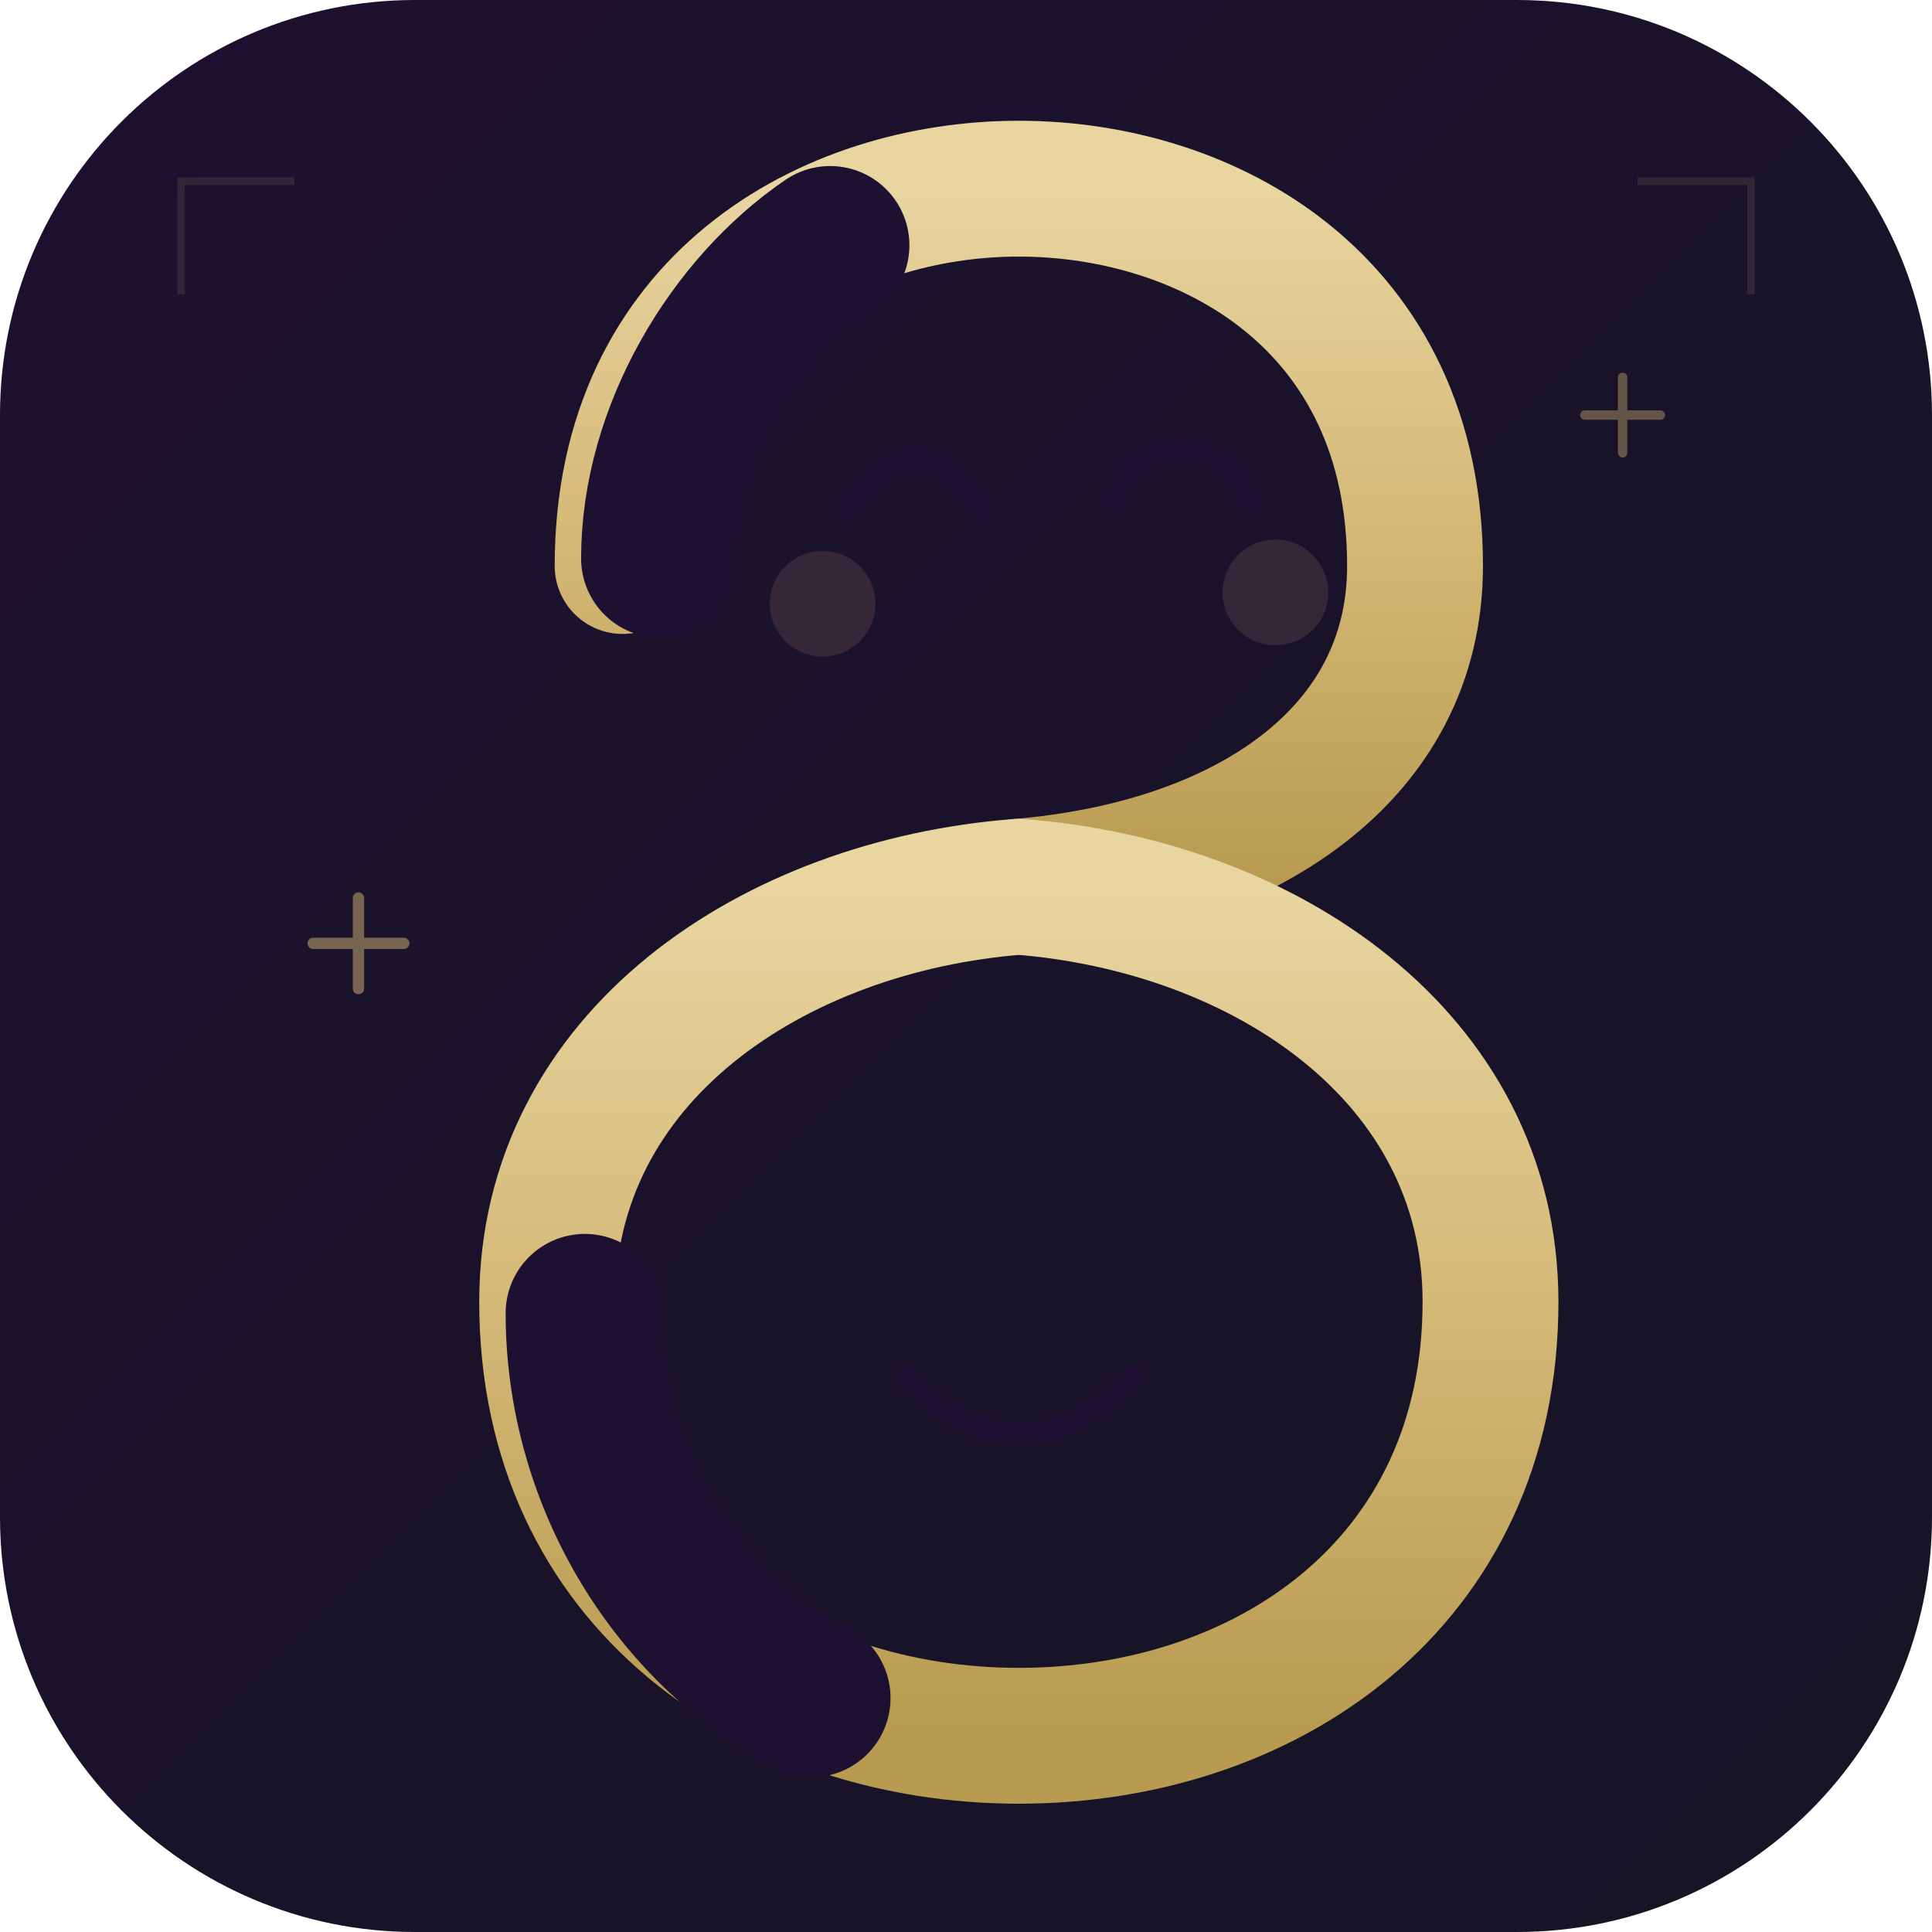
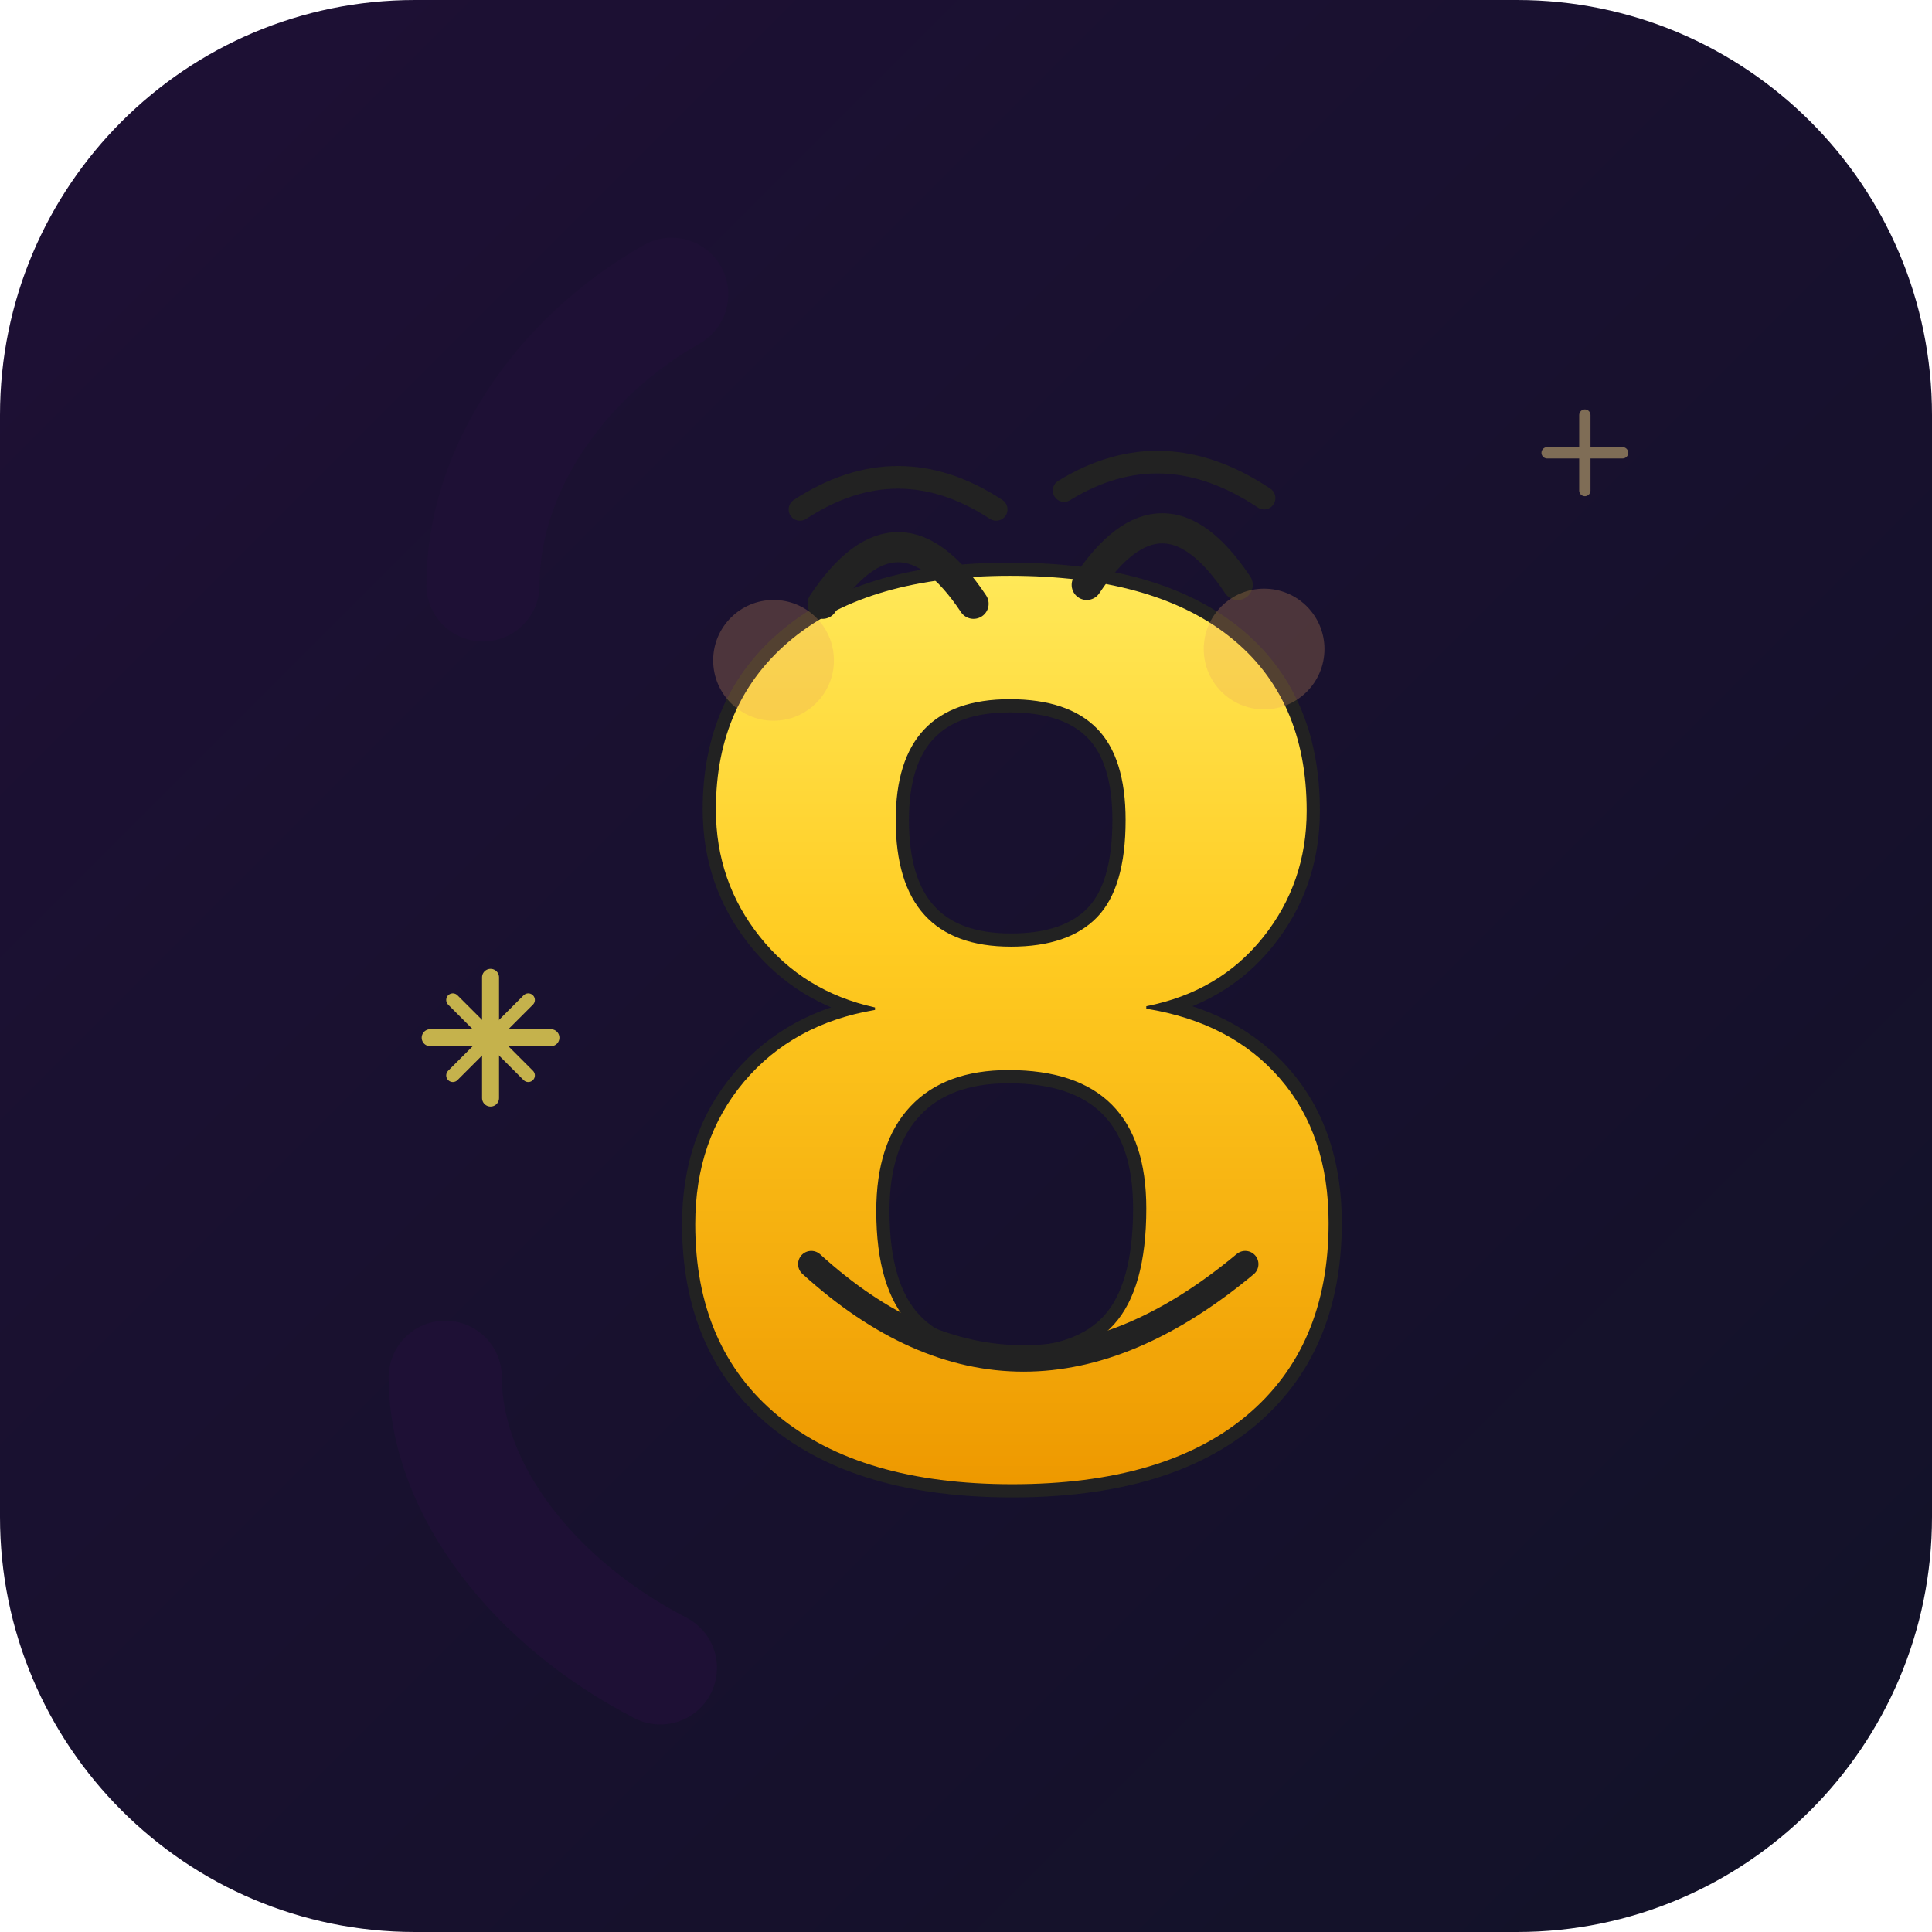
<svg xmlns="http://www.w3.org/2000/svg" viewBox="0 0 512 512">
  <defs>
    <linearGradient id="bg" x1="0%" y1="0%" x2="100%" y2="100%">
-       <stop offset="0%" style="stop-color:#1e1030" />
-       <stop offset="100%" style="stop-color:#151525" />
+       <stop offset="0%" style="stop-color:#1e1035" />
+       <stop offset="100%" style="stop-color:#121228" />
    </linearGradient>
-     <linearGradient id="numGold" x1="0%" y1="0%" x2="0%" y2="100%">
-       <stop offset="0%" style="stop-color:#e8d5a0" />
-       <stop offset="50%" style="stop-color:#d4b876" />
-       <stop offset="100%" style="stop-color:#b89a50" />
+     <linearGradient id="body" x1="0%" y1="0%" x2="0%" y2="100%">
+       <stop offset="0%" style="stop-color:#ffe858" />
+       <stop offset="40%" style="stop-color:#ffcc22" />
+       <stop offset="100%" style="stop-color:#ee9900" />
    </linearGradient>
  </defs>
  <rect width="512" height="512" rx="110" fill="url(#bg)" />
-   <path d="M 165 150 C 165 80, 220 50, 270 50            C 320 50, 375 80, 375 150            C 375 200, 330 230, 270 235" fill="none" stroke="url(#numGold)" stroke-width="36" stroke-linecap="round" />
-   <path d="M 270 235 C 335 240, 395 280, 395 345            C 395 420, 335 460, 270 460            C 205 460, 145 420, 145 345            C 145 280, 205 240, 270 235" fill="none" stroke="url(#numGold)" stroke-width="36" stroke-linecap="round" />
-   <path d="M 175 148 C 175 115, 195 82, 220 65" fill="none" stroke="#1e1030" stroke-width="42" stroke-linecap="round" />
-   <path d="M 155 348 C 155 390, 178 430, 215 450" fill="none" stroke="#1e1030" stroke-width="42" stroke-linecap="round" />
-   <path d="M 225 135 Q 243 108 261 135" fill="none" stroke="#1e1030" stroke-width="7" stroke-linecap="round" />
-   <path d="M 295 132 Q 313 105 331 132" fill="none" stroke="#1e1030" stroke-width="7" stroke-linecap="round" />
-   <path d="M 240 365 Q 270 395 300 365" fill="none" stroke="#1e1030" stroke-width="6" stroke-linecap="round" />
-   <circle cx="218" cy="160" r="14" fill="#c8a080" opacity="0.15" />
-   <circle cx="338" cy="157" r="14" fill="#c8a080" opacity="0.15" />
-   <g transform="translate(95,250)" opacity="0.5">
-     <line x1="0" y1="-12" x2="0" y2="12" stroke="#d4b876" stroke-width="3" stroke-linecap="round" />
-     <line x1="-12" y1="0" x2="12" y2="0" stroke="#d4b876" stroke-width="3" stroke-linecap="round" />
+   <text x="268" y="390" font-family="Arial Black, Impact, Arial, sans-serif" font-size="340" font-weight="900" fill="url(#body)" stroke="#222" stroke-width="7" text-anchor="middle" paint-order="stroke">8</text>
+   <path d="M 128 155 C 128 125, 148 95, 178 78" fill="none" stroke="#1e1035" stroke-width="30" stroke-linecap="round" />
+   <path d="M 118 365 C 118 395, 142 425, 175 442" fill="none" stroke="#1e1035" stroke-width="30" stroke-linecap="round" />
+   <path d="M 218 160 Q 238 130 258 160" fill="none" stroke="#222" stroke-width="8" stroke-linecap="round" />
+   <path d="M 288 155 Q 308 125 328 155" fill="none" stroke="#222" stroke-width="8" stroke-linecap="round" />
+   <path d="M 212 135 Q 238 118 264 135" fill="none" stroke="#222" stroke-width="6" stroke-linecap="round" />
+   <path d="M 282 130 Q 308 114 335 132" fill="none" stroke="#222" stroke-width="6" stroke-linecap="round" />
+   <path d="M 215 335 Q 270 385 330 335" fill="none" stroke="#222" stroke-width="7" stroke-linecap="round" />
+   <circle cx="205" cy="175" r="16" fill="#e8a060" opacity="0.25" />
+   <circle cx="335" cy="172" r="16" fill="#e8a060" opacity="0.25" />
+   <g transform="translate(130,275)" opacity="0.75">
+     <line x1="0" y1="-16" x2="0" y2="16" stroke="#ffe855" stroke-width="4.5" stroke-linecap="round" />
+     <line x1="-16" y1="0" x2="16" y2="0" stroke="#ffe855" stroke-width="4.5" stroke-linecap="round" />
+     <line x1="-10" y1="-10" x2="10" y2="10" stroke="#ffe855" stroke-width="3.5" stroke-linecap="round" />
+     <line x1="10" y1="-10" x2="-10" y2="10" stroke="#ffe855" stroke-width="3.5" stroke-linecap="round" />
  </g>
-   <g transform="translate(430,110)" opacity="0.4">
-     <line x1="0" y1="-10" x2="0" y2="10" stroke="#d4b876" stroke-width="2.5" stroke-linecap="round" />
-     <line x1="-10" y1="0" x2="10" y2="0" stroke="#d4b876" stroke-width="2.5" stroke-linecap="round" />
+   <g transform="translate(420,120)" opacity="0.55">
+     <line x1="0" y1="-10" x2="0" y2="10" stroke="#d4b876" stroke-width="3" stroke-linecap="round" />
+     <line x1="-10" y1="0" x2="10" y2="0" stroke="#d4b876" stroke-width="3" stroke-linecap="round" />
  </g>
-   <path d="M 48 78 L 48 48 L 78 48" fill="none" stroke="#d4b876" stroke-width="2" opacity="0.12" />
-   <path d="M 434 48 L 464 48 L 464 78" fill="none" stroke="#d4b876" stroke-width="2" opacity="0.12" />
</svg>
